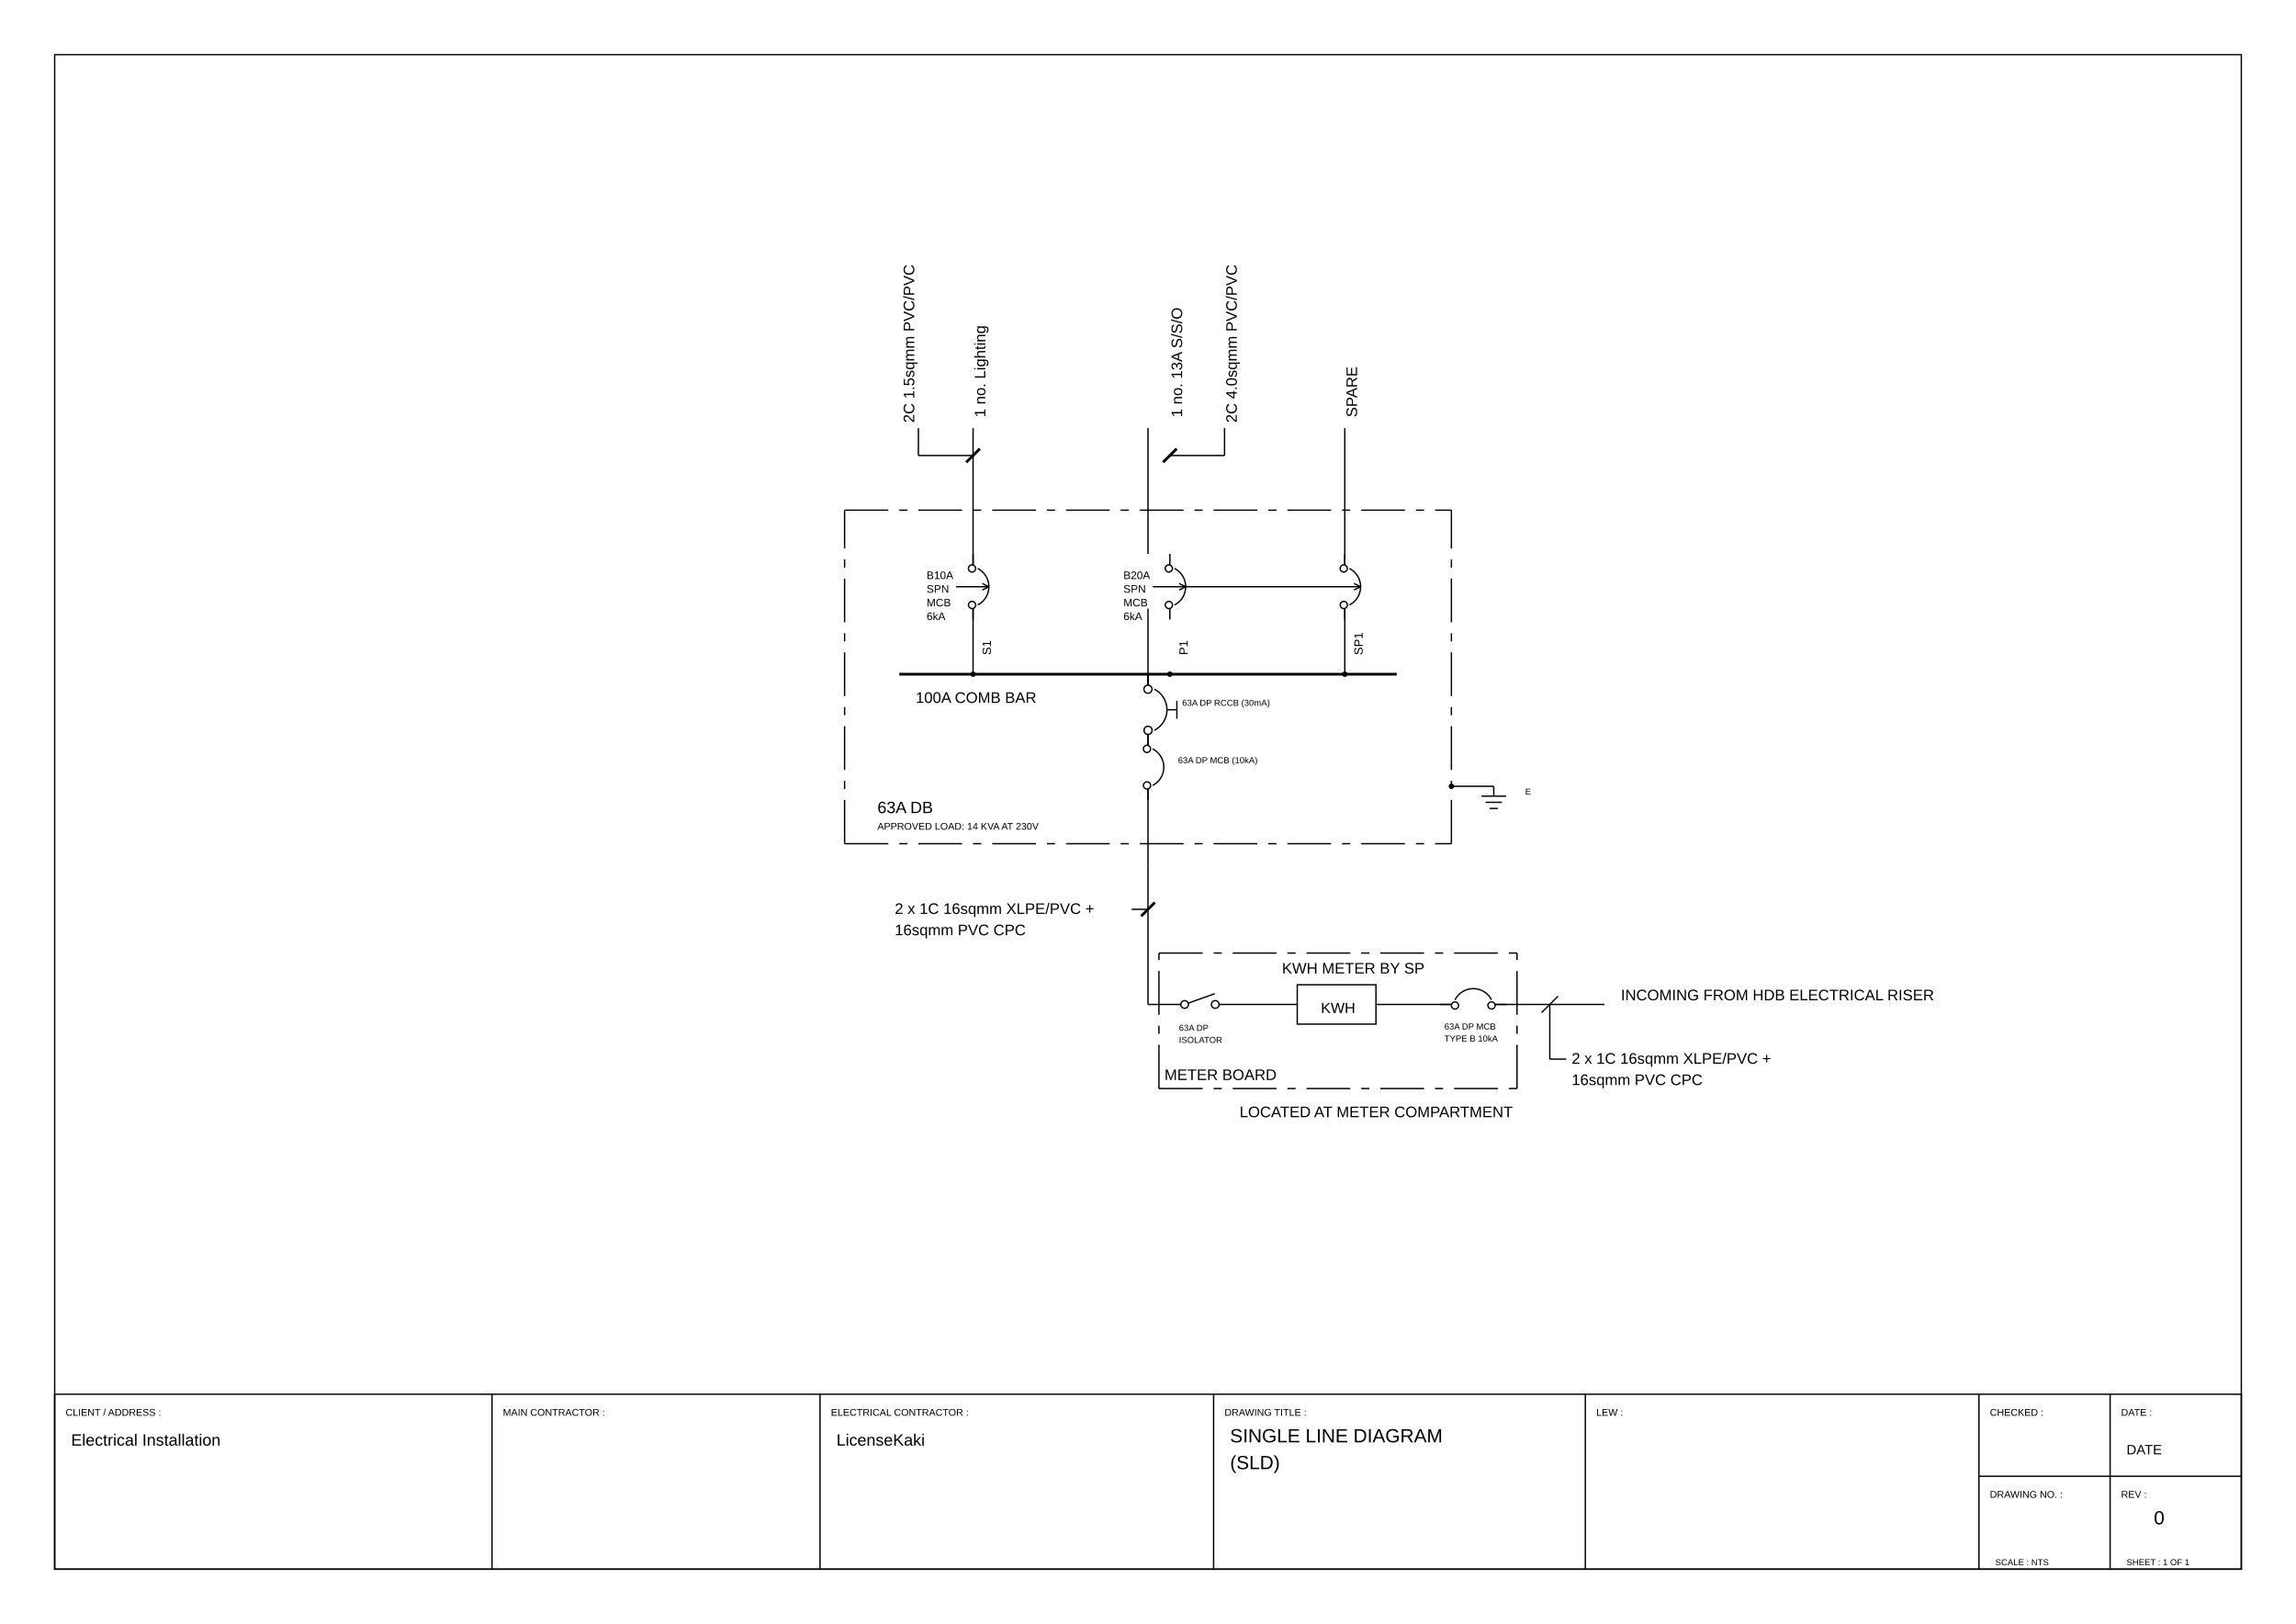
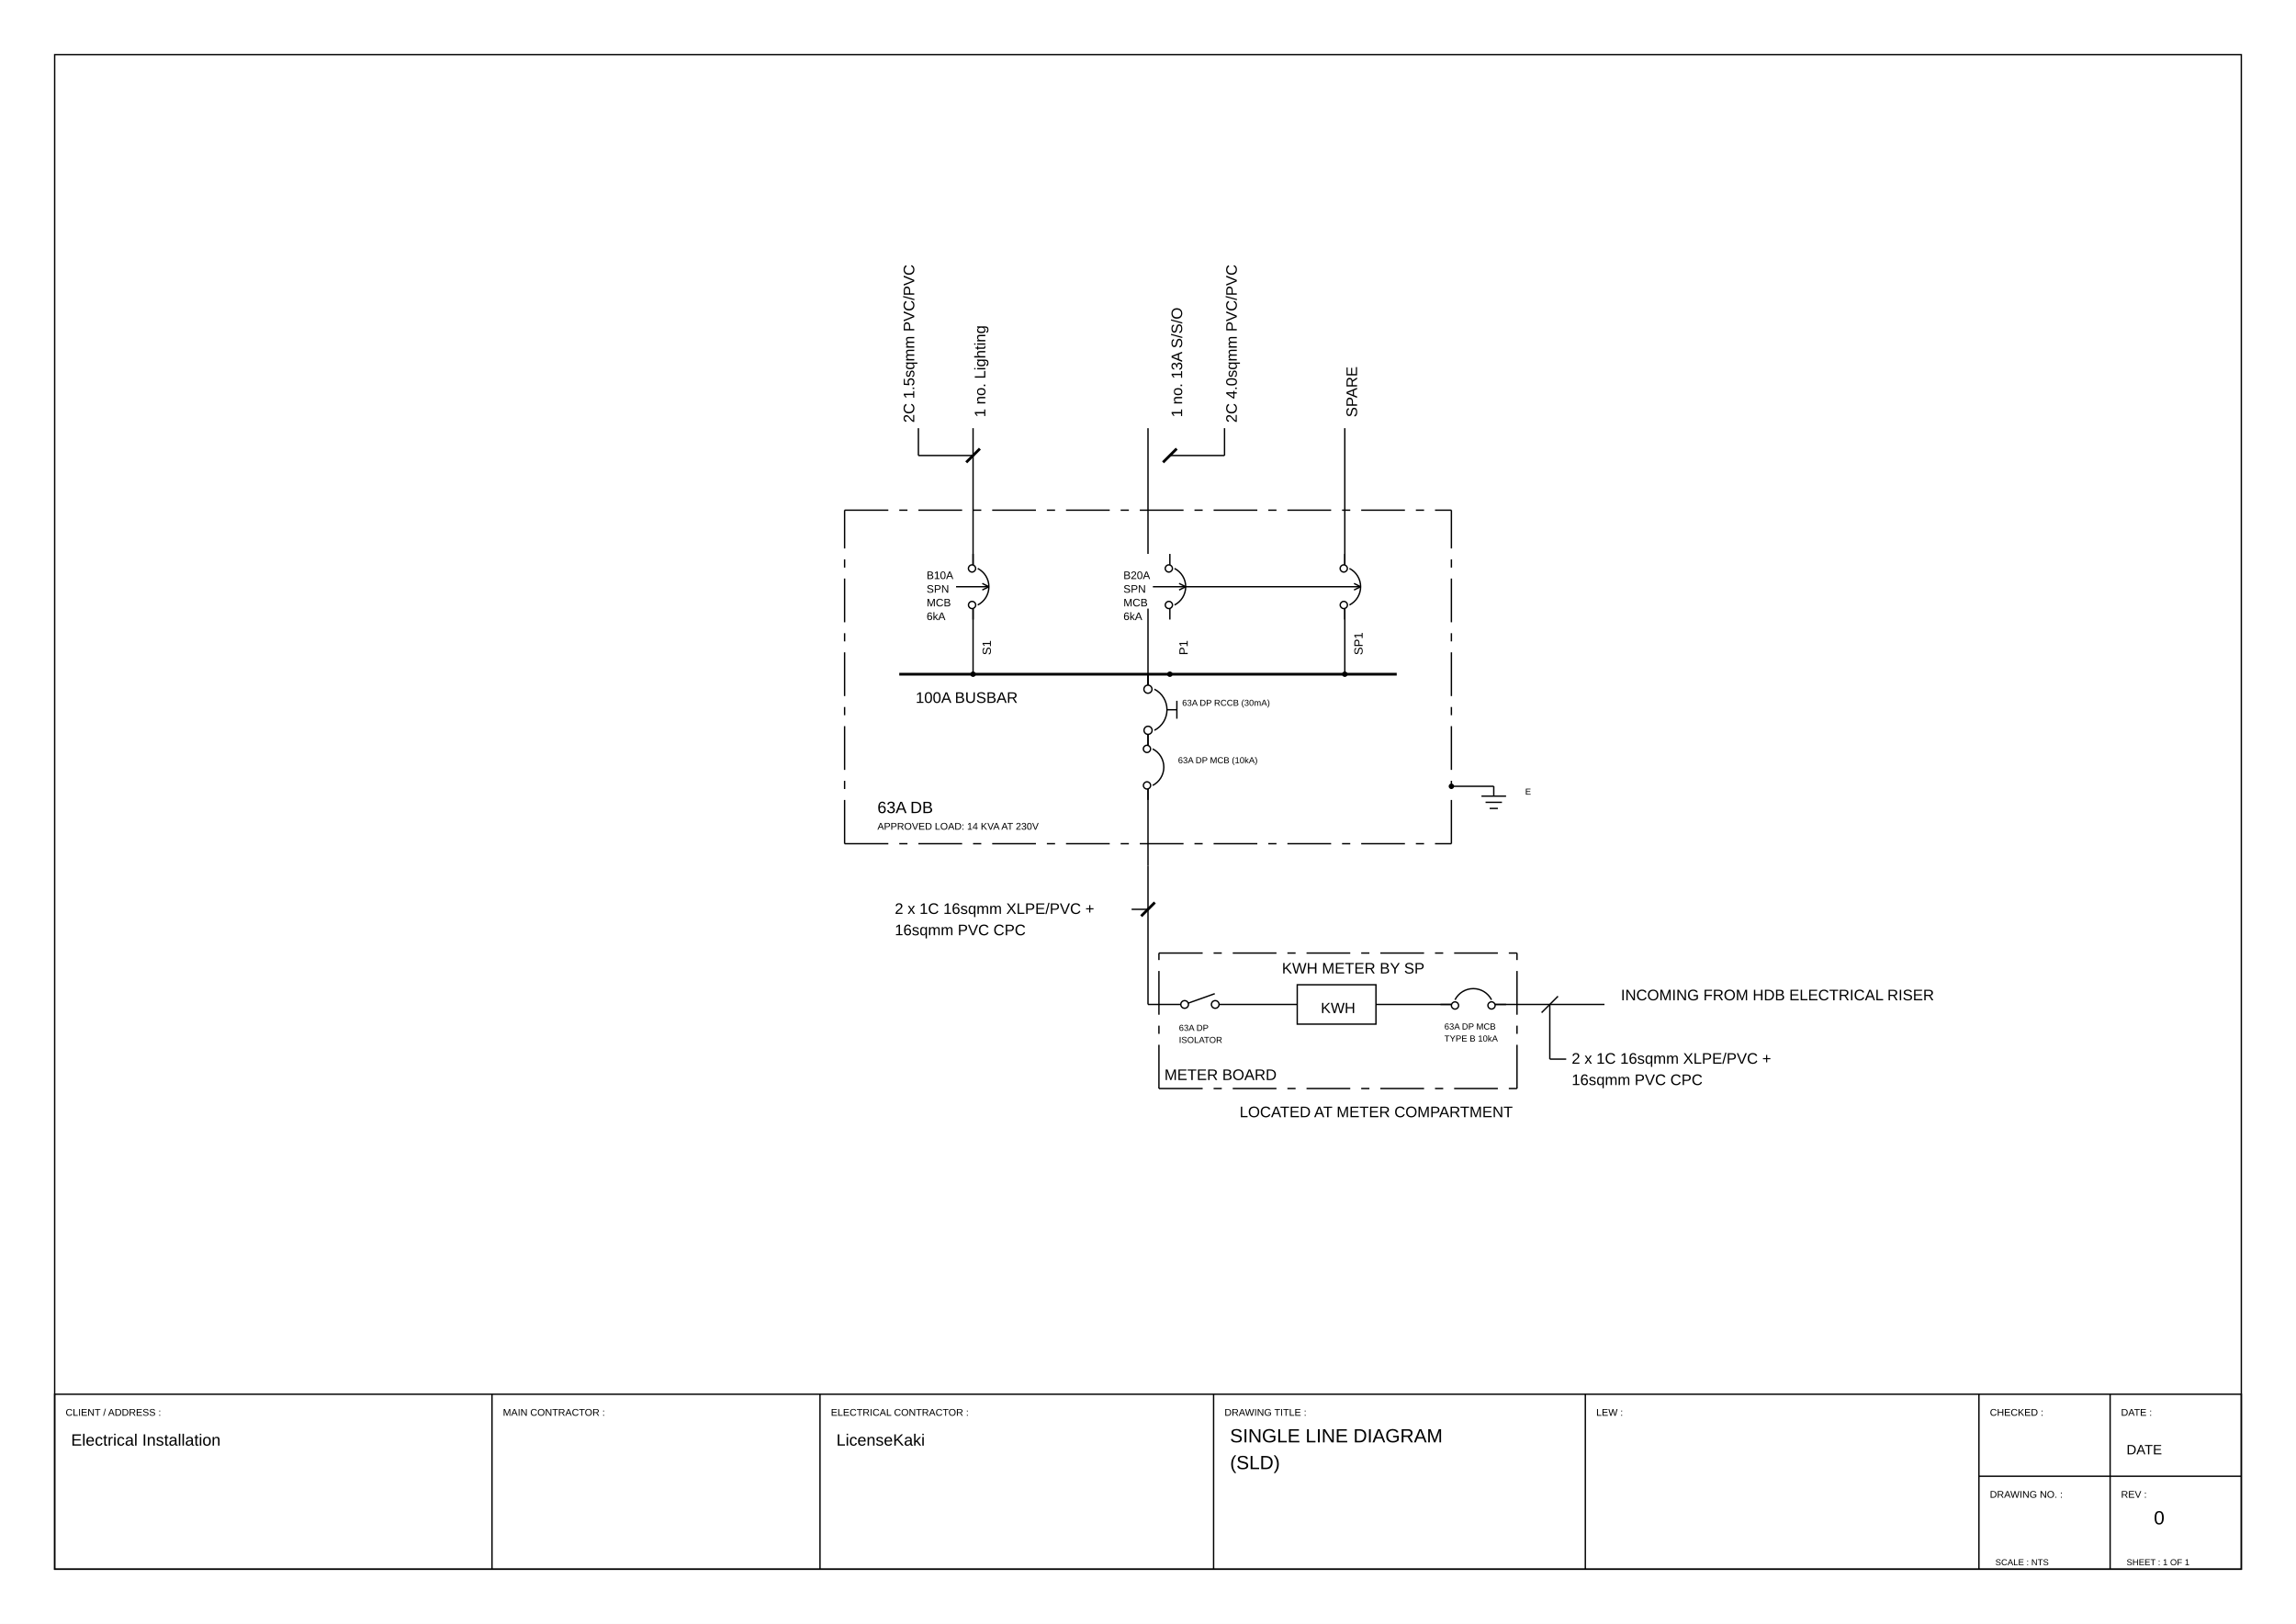
<svg xmlns="http://www.w3.org/2000/svg" viewBox="0 0 420.0 297.0" width="420.0mm" height="297.0mm">
  <rect width="420.0" height="297.0" fill="white" />
  <polygon points="10.00,287.00 410.00,287.00 410.00,10.00 10.00,10.00" stroke="#000000" stroke-width="0.25" fill="none" />
  <polygon points="10.00,287.00 410.00,287.00 410.00,255.00 10.00,255.00" stroke="#000000" stroke-width="0.25" fill="none" />
  <line x1="90.00" y1="255.00" x2="90.00" y2="287.00" stroke="#000000" stroke-width="0.25" fill="none" />
  <line x1="150.00" y1="255.00" x2="150.00" y2="287.00" stroke="#000000" stroke-width="0.25" fill="none" />
  <line x1="222.00" y1="255.00" x2="222.00" y2="287.00" stroke="#000000" stroke-width="0.25" fill="none" />
  <line x1="290.00" y1="255.00" x2="290.00" y2="287.00" stroke="#000000" stroke-width="0.25" fill="none" />
  <line x1="362.00" y1="255.00" x2="362.00" y2="287.00" stroke="#000000" stroke-width="0.25" fill="none" />
  <line x1="362.00" y1="270.00" x2="410.00" y2="270.00" stroke="#000000" stroke-width="0.25" fill="none" />
  <line x1="386.00" y1="255.00" x2="386.00" y2="287.00" stroke="#000000" stroke-width="0.25" fill="none" />
  <text x="12.00" y="258.94" font-family="Arial, Helvetica, sans-serif" font-size="1.8" fill="#000000">CLIENT / ADDRESS :</text>
  <text x="92.00" y="258.94" font-family="Arial, Helvetica, sans-serif" font-size="1.8" fill="#000000">MAIN CONTRACTOR :</text>
  <text x="152.00" y="258.94" font-family="Arial, Helvetica, sans-serif" font-size="1.8" fill="#000000">ELECTRICAL CONTRACTOR :</text>
  <text x="224.00" y="258.94" font-family="Arial, Helvetica, sans-serif" font-size="1.8" fill="#000000">DRAWING TITLE :</text>
  <text x="292.00" y="258.94" font-family="Arial, Helvetica, sans-serif" font-size="1.8" fill="#000000">LEW :</text>
  <text x="364.00" y="258.94" font-family="Arial, Helvetica, sans-serif" font-size="1.8" fill="#000000">CHECKED :</text>
  <text x="388.00" y="258.94" font-family="Arial, Helvetica, sans-serif" font-size="1.8" fill="#000000">DATE :</text>
  <text x="364.00" y="273.94" font-family="Arial, Helvetica, sans-serif" font-size="1.8" fill="#000000">DRAWING NO. :</text>
  <text x="388.00" y="273.94" font-family="Arial, Helvetica, sans-serif" font-size="1.8" fill="#000000">REV :</text>
  <circle cx="216.70" cy="183.71" r="0.70" stroke="#000000" stroke-width="0.25" fill="none" />
  <circle cx="222.30" cy="183.71" r="0.70" stroke="#000000" stroke-width="0.25" fill="none" />
  <polyline points="217.36,183.47 222.21,181.74" stroke="#000000" stroke-width="0.25" fill="none" />
  <text x="215.66" y="188.54" font-family="Arial, Helvetica, sans-serif" font-size="1.6" fill="#000000">
    <tspan x="215.66">63A DP</tspan>
    <tspan x="215.66" dy="2.2">ISOLATOR</tspan>
  </text>
  <polygon points="237.30,180.11 251.70,180.11 251.70,187.31 237.30,187.31" stroke="#000000" stroke-width="0.25" fill="none" />
  <text x="241.62" y="185.28" font-family="Arial, Helvetica, sans-serif" font-size="2.7" fill="#000000">KWH</text>
  <text x="234.50" y="178.05" font-family="Arial, Helvetica, sans-serif" font-size="2.8" fill="#000000">KWH METER BY SP</text>
  <path d="M 272.84,182.86 A 3.75,3.75 0 0,0 266.16,182.86" stroke="#000000" stroke-width="0.25" fill="none" />
  <circle cx="266.16" cy="183.90" r="0.66" stroke="#000000" stroke-width="0.25" fill="none" />
  <circle cx="272.84" cy="183.89" r="0.66" stroke="#000000" stroke-width="0.25" fill="none" />
  <line x1="265.50" y1="183.71" x2="263.50" y2="183.71" stroke="#000000" stroke-width="0.25" fill="none" />
  <line x1="273.50" y1="183.71" x2="275.50" y2="183.71" stroke="#000000" stroke-width="0.25" fill="none" />
  <text x="264.22" y="188.29" font-family="Arial, Helvetica, sans-serif" font-size="1.6" fill="#000000">
    <tspan x="264.22">63A DP MCB</tspan>
    <tspan x="264.22" dy="2.2">TYPE B 10kA</tspan>
  </text>
  <text x="296.50" y="182.95" font-family="Arial, Helvetica, sans-serif" font-size="2.8" fill="#000000">INCOMING FROM HDB ELECTRICAL RISER</text>
  <text x="287.50" y="194.55" font-family="Arial, Helvetica, sans-serif" font-size="2.8" fill="#000000">
    <tspan x="287.50">2 x 1C 16sqmm XLPE/PVC +</tspan>
    <tspan x="287.50" dy="3.9">16sqmm PVC CPC</tspan>
  </text>
  <text x="163.68" y="167.15" font-family="Arial, Helvetica, sans-serif" font-size="2.8" fill="#000000">
    <tspan x="163.68">2 x 1C 16sqmm XLPE/PVC +</tspan>
    <tspan x="163.68" dy="3.9">16sqmm PVC CPC</tspan>
  </text>
  <text x="213.00" y="197.53" font-family="Arial, Helvetica, sans-serif" font-size="2.8" fill="#000000">METER BOARD</text>
  <text x="226.75" y="204.33" font-family="Arial, Helvetica, sans-serif" font-size="2.8" fill="#000000">LOCATED AT METER COMPARTMENT</text>
  <path d="M 210.85,143.65 A 3.75,3.75 0 0,0 210.85,136.97" stroke="#000000" stroke-width="0.25" fill="none" />
  <circle cx="209.81" cy="136.97" r="0.66" stroke="#000000" stroke-width="0.25" fill="none" />
  <circle cx="209.82" cy="143.65" r="0.66" stroke="#000000" stroke-width="0.25" fill="none" />
  <line x1="210.00" y1="144.31" x2="210.00" y2="146.31" stroke="#000000" stroke-width="0.25" fill="none" />
  <line x1="210.00" y1="136.31" x2="210.00" y2="134.31" stroke="#000000" stroke-width="0.25" fill="none" />
  <text x="215.50" y="139.59" font-family="Arial, Helvetica, sans-serif" font-size="1.6" fill="#000000">63A DP MCB (10kA)</text>
  <path d="M 211.17,133.57 A 4.22,4.22 0 0,0 211.17,126.05" stroke="#000000" stroke-width="0.25" fill="none" />
  <circle cx="209.99" cy="126.05" r="0.74" stroke="#000000" stroke-width="0.25" fill="none" />
  <circle cx="210.01" cy="133.57" r="0.74" stroke="#000000" stroke-width="0.25" fill="none" />
  <line x1="213.47" y1="129.81" x2="215.28" y2="129.81" stroke="#000000" stroke-width="0.25" fill="none" />
  <line x1="215.28" y1="131.45" x2="215.28" y2="128.17" stroke="#000000" stroke-width="0.25" fill="none" />
  <line x1="210.00" y1="134.31" x2="210.00" y2="136.31" stroke="#000000" stroke-width="0.25" fill="none" />
  <line x1="210.00" y1="125.31" x2="210.00" y2="123.31" stroke="#000000" stroke-width="0.25" fill="none" />
  <text x="216.25" y="129.09" font-family="Arial, Helvetica, sans-serif" font-size="1.6" fill="#000000">63A DP RCCB (30mA)</text>
  <line x1="164.50" y1="123.31" x2="255.50" y2="123.31" stroke="#000000" stroke-width="0.50" fill="none" />
-   <text x="167.50" y="128.55" font-family="Arial, Helvetica, sans-serif" font-size="2.8" fill="#000000">100A COMB BAR</text>
+   <text x="167.50" y="128.55" font-family="Arial, Helvetica, sans-serif" font-size="2.8" fill="#000000">100A BUSBAR</text>
  <text x="179.50" y="121.57" font-family="Arial, Helvetica, sans-serif" font-size="2.2" fill="#000000" transform="rotate(-90.0,179.50,119.81)">S1</text>
  <path d="M 178.85,110.65 A 3.75,3.75 0 0,0 178.85,103.97" stroke="#000000" stroke-width="0.25" fill="none" />
  <circle cx="177.81" cy="103.97" r="0.66" stroke="#000000" stroke-width="0.25" fill="none" />
  <circle cx="177.82" cy="110.65" r="0.66" stroke="#000000" stroke-width="0.25" fill="none" />
  <line x1="178.00" y1="111.31" x2="178.00" y2="113.31" stroke="#000000" stroke-width="0.25" fill="none" />
  <line x1="178.00" y1="103.31" x2="178.00" y2="101.31" stroke="#000000" stroke-width="0.25" fill="none" />
  <line x1="174.89" y1="107.31" x2="180.89" y2="107.31" stroke="#000000" stroke-width="0.25" fill="none" />
  <line x1="180.89" y1="107.31" x2="179.69" y2="106.71" stroke="#000000" stroke-width="0.25" fill="none" />
  <line x1="180.89" y1="107.31" x2="179.69" y2="107.91" stroke="#000000" stroke-width="0.25" fill="none" />
  <text x="169.50" y="105.91" font-family="Arial, Helvetica, sans-serif" font-size="2.0" fill="#000000">B10A</text>
  <text x="169.50" y="108.41" font-family="Arial, Helvetica, sans-serif" font-size="2.0" fill="#000000">SPN</text>
  <text x="169.50" y="110.91" font-family="Arial, Helvetica, sans-serif" font-size="2.0" fill="#000000">MCB</text>
  <text x="169.50" y="113.41" font-family="Arial, Helvetica, sans-serif" font-size="2.0" fill="#000000">6kA</text>
  <text x="178.00" y="78.55" font-family="Arial, Helvetica, sans-serif" font-size="2.8" fill="#000000" transform="rotate(-90.0,178.00,76.31)">1 no. Lighting</text>
  <text x="215.50" y="121.57" font-family="Arial, Helvetica, sans-serif" font-size="2.2" fill="#000000" transform="rotate(-90.0,215.50,119.81)">P1</text>
  <path d="M 214.85,110.65 A 3.75,3.75 0 0,0 214.85,103.97" stroke="#000000" stroke-width="0.25" fill="none" />
  <circle cx="213.81" cy="103.97" r="0.66" stroke="#000000" stroke-width="0.25" fill="none" />
  <circle cx="213.82" cy="110.65" r="0.66" stroke="#000000" stroke-width="0.25" fill="none" />
  <line x1="214.00" y1="111.31" x2="214.00" y2="113.31" stroke="#000000" stroke-width="0.25" fill="none" />
  <line x1="214.00" y1="103.31" x2="214.00" y2="101.31" stroke="#000000" stroke-width="0.25" fill="none" />
  <line x1="210.89" y1="107.31" x2="216.89" y2="107.31" stroke="#000000" stroke-width="0.25" fill="none" />
  <line x1="216.89" y1="107.31" x2="215.69" y2="106.71" stroke="#000000" stroke-width="0.25" fill="none" />
  <line x1="216.89" y1="107.31" x2="215.69" y2="107.91" stroke="#000000" stroke-width="0.25" fill="none" />
  <text x="205.50" y="105.91" font-family="Arial, Helvetica, sans-serif" font-size="2.0" fill="#000000">B20A</text>
  <text x="205.50" y="108.41" font-family="Arial, Helvetica, sans-serif" font-size="2.0" fill="#000000">SPN</text>
  <text x="205.50" y="110.91" font-family="Arial, Helvetica, sans-serif" font-size="2.0" fill="#000000">MCB</text>
  <text x="205.50" y="113.41" font-family="Arial, Helvetica, sans-serif" font-size="2.0" fill="#000000">6kA</text>
  <text x="214.00" y="78.55" font-family="Arial, Helvetica, sans-serif" font-size="2.8" fill="#000000" transform="rotate(-90.0,214.00,76.31)">1 no. 13A S/S/O</text>
  <text x="247.50" y="121.57" font-family="Arial, Helvetica, sans-serif" font-size="2.2" fill="#000000" transform="rotate(-90.0,247.50,119.81)">SP1</text>
  <path d="M 246.85,110.65 A 3.75,3.75 0 0,0 246.85,103.97" stroke="#000000" stroke-width="0.25" fill="none" />
  <circle cx="245.81" cy="103.97" r="0.66" stroke="#000000" stroke-width="0.25" fill="none" />
  <circle cx="245.82" cy="110.65" r="0.66" stroke="#000000" stroke-width="0.25" fill="none" />
  <line x1="246.00" y1="111.31" x2="246.00" y2="113.31" stroke="#000000" stroke-width="0.25" fill="none" />
  <line x1="246.00" y1="103.31" x2="246.00" y2="101.31" stroke="#000000" stroke-width="0.25" fill="none" />
  <line x1="216.89" y1="107.31" x2="248.89" y2="107.31" stroke="#000000" stroke-width="0.25" fill="none" />
  <line x1="248.89" y1="107.31" x2="247.69" y2="106.71" stroke="#000000" stroke-width="0.25" fill="none" />
  <line x1="248.89" y1="107.31" x2="247.69" y2="107.91" stroke="#000000" stroke-width="0.25" fill="none" />
  <text x="246.00" y="78.55" font-family="Arial, Helvetica, sans-serif" font-size="2.8" fill="#000000" transform="rotate(-90.0,246.00,76.31)">SPARE</text>
  <text x="165.00" y="79.55" font-family="Arial, Helvetica, sans-serif" font-size="2.8" fill="#000000" transform="rotate(-90.0,165.00,77.31)">2C 1.5sqmm PVC/PVC</text>
  <text x="224.00" y="79.55" font-family="Arial, Helvetica, sans-serif" font-size="2.8" fill="#000000" transform="rotate(-90.0,224.00,77.31)">2C 4.0sqmm PVC/PVC</text>
  <text x="160.50" y="148.71" font-family="Arial, Helvetica, sans-serif" font-size="3.0" fill="#000000">63A DB</text>
  <text x="160.50" y="151.75" font-family="Arial, Helvetica, sans-serif" font-size="1.8" fill="#000000">APPROVED LOAD: 14 KVA AT 230V</text>
  <line x1="273.25" y1="143.81" x2="273.25" y2="145.61" stroke="#000000" stroke-width="0.25" fill="none" />
  <line x1="271.00" y1="145.61" x2="275.50" y2="145.61" stroke="#000000" stroke-width="0.25" fill="none" />
  <line x1="271.75" y1="146.74" x2="274.75" y2="146.74" stroke="#000000" stroke-width="0.25" fill="none" />
  <line x1="272.50" y1="147.86" x2="274.00" y2="147.86" stroke="#000000" stroke-width="0.25" fill="none" />
  <text x="279.00" y="145.34" font-family="Arial, Helvetica, sans-serif" font-size="1.6" fill="#000000">E</text>
  <line x1="210.00" y1="183.71" x2="216.00" y2="183.71" stroke="#000000" stroke-width="0.25" fill="none" />
  <line x1="223.00" y1="183.71" x2="237.30" y2="183.71" stroke="#000000" stroke-width="0.25" fill="none" />
  <line x1="251.70" y1="183.71" x2="265.50" y2="183.71" stroke="#000000" stroke-width="0.25" fill="none" />
  <line x1="273.50" y1="183.71" x2="293.50" y2="183.71" stroke="#000000" stroke-width="0.25" fill="none" />
  <line x1="282.00" y1="185.21" x2="285.00" y2="182.21" stroke="#000000" stroke-width="0.25" fill="none" />
  <line x1="283.50" y1="183.71" x2="283.50" y2="193.71" stroke="#000000" stroke-width="0.25" fill="none" />
  <line x1="283.50" y1="193.71" x2="286.50" y2="193.71" stroke="#000000" stroke-width="0.25" fill="none" />
  <line x1="210.00" y1="183.71" x2="210.00" y2="158.31" stroke="#000000" stroke-width="0.25" fill="none" />
  <line x1="210.00" y1="166.31" x2="207.00" y2="166.31" stroke="#000000" stroke-width="0.25" fill="none" />
  <line x1="210.00" y1="158.31" x2="210.00" y2="144.31" stroke="#000000" stroke-width="0.25" fill="none" />
  <line x1="210.00" y1="125.31" x2="210.00" y2="123.31" stroke="#000000" stroke-width="0.25" fill="none" />
  <line x1="178.00" y1="123.31" x2="178.00" y2="111.31" stroke="#000000" stroke-width="0.25" fill="none" />
  <line x1="178.00" y1="103.31" x2="178.00" y2="78.31" stroke="#000000" stroke-width="0.25" fill="none" />
  <line x1="210.00" y1="125.31" x2="210.00" y2="111.31" stroke="#000000" stroke-width="0.25" fill="none" />
  <line x1="210.00" y1="101.31" x2="210.00" y2="78.31" stroke="#000000" stroke-width="0.25" fill="none" />
  <line x1="246.00" y1="123.31" x2="246.00" y2="111.31" stroke="#000000" stroke-width="0.25" fill="none" />
  <line x1="246.00" y1="103.31" x2="246.00" y2="78.31" stroke="#000000" stroke-width="0.25" fill="none" />
  <line x1="168.00" y1="83.31" x2="178.00" y2="83.31" stroke="#000000" stroke-width="0.25" fill="none" />
  <line x1="168.00" y1="83.31" x2="168.00" y2="78.31" stroke="#000000" stroke-width="0.25" fill="none" />
  <line x1="214.00" y1="83.31" x2="224.00" y2="83.31" stroke="#000000" stroke-width="0.25" fill="none" />
  <line x1="224.00" y1="83.31" x2="224.00" y2="78.31" stroke="#000000" stroke-width="0.25" fill="none" />
  <line x1="265.50" y1="143.81" x2="273.25" y2="143.81" stroke="#000000" stroke-width="0.25" fill="none" />
  <line x1="208.75" y1="167.56" x2="211.25" y2="165.06" stroke="#000000" stroke-width="0.50" fill="none" />
  <line x1="176.75" y1="84.56" x2="179.25" y2="82.06" stroke="#000000" stroke-width="0.50" fill="none" />
  <line x1="212.75" y1="84.56" x2="215.25" y2="82.06" stroke="#000000" stroke-width="0.50" fill="none" />
  <line x1="212.00" y1="199.09" x2="220.00" y2="199.09" stroke="#000000" stroke-width="0.25" fill="none" />
  <line x1="222.00" y1="199.09" x2="223.50" y2="199.09" stroke="#000000" stroke-width="0.25" fill="none" />
  <line x1="225.50" y1="199.09" x2="233.50" y2="199.09" stroke="#000000" stroke-width="0.25" fill="none" />
  <line x1="235.50" y1="199.09" x2="237.00" y2="199.09" stroke="#000000" stroke-width="0.25" fill="none" />
  <line x1="239.00" y1="199.09" x2="247.00" y2="199.09" stroke="#000000" stroke-width="0.25" fill="none" />
  <line x1="249.00" y1="199.09" x2="250.50" y2="199.09" stroke="#000000" stroke-width="0.25" fill="none" />
  <line x1="252.50" y1="199.09" x2="260.50" y2="199.09" stroke="#000000" stroke-width="0.25" fill="none" />
  <line x1="262.50" y1="199.09" x2="264.00" y2="199.09" stroke="#000000" stroke-width="0.25" fill="none" />
  <line x1="266.00" y1="199.09" x2="274.00" y2="199.09" stroke="#000000" stroke-width="0.25" fill="none" />
  <line x1="276.00" y1="199.09" x2="277.50" y2="199.09" stroke="#000000" stroke-width="0.25" fill="none" />
  <line x1="212.00" y1="174.31" x2="220.00" y2="174.31" stroke="#000000" stroke-width="0.25" fill="none" />
  <line x1="222.00" y1="174.31" x2="223.50" y2="174.31" stroke="#000000" stroke-width="0.25" fill="none" />
  <line x1="225.50" y1="174.31" x2="233.50" y2="174.31" stroke="#000000" stroke-width="0.25" fill="none" />
  <line x1="235.50" y1="174.31" x2="237.00" y2="174.31" stroke="#000000" stroke-width="0.25" fill="none" />
  <line x1="239.00" y1="174.31" x2="247.00" y2="174.31" stroke="#000000" stroke-width="0.25" fill="none" />
  <line x1="249.00" y1="174.31" x2="250.50" y2="174.31" stroke="#000000" stroke-width="0.25" fill="none" />
  <line x1="252.50" y1="174.31" x2="260.50" y2="174.31" stroke="#000000" stroke-width="0.25" fill="none" />
  <line x1="262.50" y1="174.31" x2="264.00" y2="174.31" stroke="#000000" stroke-width="0.25" fill="none" />
  <line x1="266.00" y1="174.31" x2="274.00" y2="174.31" stroke="#000000" stroke-width="0.25" fill="none" />
  <line x1="276.00" y1="174.31" x2="277.50" y2="174.31" stroke="#000000" stroke-width="0.25" fill="none" />
  <line x1="212.00" y1="199.09" x2="212.00" y2="191.09" stroke="#000000" stroke-width="0.25" fill="none" />
  <line x1="212.00" y1="189.09" x2="212.00" y2="187.59" stroke="#000000" stroke-width="0.25" fill="none" />
  <line x1="212.00" y1="185.59" x2="212.00" y2="177.59" stroke="#000000" stroke-width="0.25" fill="none" />
  <line x1="212.00" y1="175.59" x2="212.00" y2="174.31" stroke="#000000" stroke-width="0.25" fill="none" />
  <line x1="277.50" y1="199.09" x2="277.50" y2="191.09" stroke="#000000" stroke-width="0.25" fill="none" />
  <line x1="277.50" y1="189.09" x2="277.50" y2="187.59" stroke="#000000" stroke-width="0.25" fill="none" />
  <line x1="277.50" y1="185.59" x2="277.50" y2="177.59" stroke="#000000" stroke-width="0.25" fill="none" />
  <line x1="277.50" y1="175.59" x2="277.50" y2="174.31" stroke="#000000" stroke-width="0.25" fill="none" />
  <line x1="154.50" y1="154.31" x2="162.50" y2="154.31" stroke="#000000" stroke-width="0.25" fill="none" />
  <line x1="164.50" y1="154.31" x2="166.00" y2="154.31" stroke="#000000" stroke-width="0.25" fill="none" />
  <line x1="168.00" y1="154.31" x2="176.00" y2="154.31" stroke="#000000" stroke-width="0.25" fill="none" />
  <line x1="178.00" y1="154.31" x2="179.50" y2="154.31" stroke="#000000" stroke-width="0.25" fill="none" />
  <line x1="181.50" y1="154.31" x2="189.50" y2="154.31" stroke="#000000" stroke-width="0.25" fill="none" />
  <line x1="191.50" y1="154.31" x2="193.00" y2="154.31" stroke="#000000" stroke-width="0.25" fill="none" />
  <line x1="195.00" y1="154.31" x2="203.00" y2="154.31" stroke="#000000" stroke-width="0.25" fill="none" />
  <line x1="205.00" y1="154.31" x2="206.50" y2="154.31" stroke="#000000" stroke-width="0.25" fill="none" />
  <line x1="208.50" y1="154.31" x2="216.50" y2="154.31" stroke="#000000" stroke-width="0.25" fill="none" />
  <line x1="218.50" y1="154.31" x2="220.00" y2="154.31" stroke="#000000" stroke-width="0.25" fill="none" />
  <line x1="222.00" y1="154.31" x2="230.00" y2="154.31" stroke="#000000" stroke-width="0.25" fill="none" />
  <line x1="232.00" y1="154.31" x2="233.50" y2="154.31" stroke="#000000" stroke-width="0.25" fill="none" />
  <line x1="235.50" y1="154.31" x2="243.50" y2="154.31" stroke="#000000" stroke-width="0.25" fill="none" />
  <line x1="245.50" y1="154.31" x2="247.00" y2="154.31" stroke="#000000" stroke-width="0.25" fill="none" />
  <line x1="249.00" y1="154.31" x2="257.00" y2="154.31" stroke="#000000" stroke-width="0.25" fill="none" />
  <line x1="259.00" y1="154.31" x2="260.50" y2="154.31" stroke="#000000" stroke-width="0.25" fill="none" />
  <line x1="262.50" y1="154.31" x2="265.50" y2="154.31" stroke="#000000" stroke-width="0.25" fill="none" />
  <line x1="154.50" y1="93.31" x2="162.50" y2="93.31" stroke="#000000" stroke-width="0.25" fill="none" />
  <line x1="164.50" y1="93.31" x2="166.00" y2="93.31" stroke="#000000" stroke-width="0.25" fill="none" />
  <line x1="168.00" y1="93.31" x2="176.00" y2="93.31" stroke="#000000" stroke-width="0.25" fill="none" />
  <line x1="178.00" y1="93.31" x2="179.50" y2="93.31" stroke="#000000" stroke-width="0.25" fill="none" />
  <line x1="181.50" y1="93.31" x2="189.50" y2="93.31" stroke="#000000" stroke-width="0.25" fill="none" />
  <line x1="191.50" y1="93.31" x2="193.00" y2="93.31" stroke="#000000" stroke-width="0.25" fill="none" />
  <line x1="195.00" y1="93.31" x2="203.00" y2="93.31" stroke="#000000" stroke-width="0.25" fill="none" />
  <line x1="205.00" y1="93.31" x2="206.50" y2="93.31" stroke="#000000" stroke-width="0.25" fill="none" />
  <line x1="208.50" y1="93.31" x2="216.50" y2="93.31" stroke="#000000" stroke-width="0.25" fill="none" />
  <line x1="218.50" y1="93.31" x2="220.00" y2="93.31" stroke="#000000" stroke-width="0.25" fill="none" />
  <line x1="222.00" y1="93.31" x2="230.00" y2="93.31" stroke="#000000" stroke-width="0.25" fill="none" />
  <line x1="232.00" y1="93.31" x2="233.50" y2="93.31" stroke="#000000" stroke-width="0.25" fill="none" />
  <line x1="235.50" y1="93.31" x2="243.50" y2="93.31" stroke="#000000" stroke-width="0.25" fill="none" />
  <line x1="245.50" y1="93.31" x2="247.00" y2="93.31" stroke="#000000" stroke-width="0.25" fill="none" />
  <line x1="249.00" y1="93.31" x2="257.00" y2="93.31" stroke="#000000" stroke-width="0.25" fill="none" />
  <line x1="259.00" y1="93.31" x2="260.50" y2="93.31" stroke="#000000" stroke-width="0.25" fill="none" />
  <line x1="262.50" y1="93.31" x2="265.50" y2="93.31" stroke="#000000" stroke-width="0.25" fill="none" />
  <line x1="154.50" y1="154.31" x2="154.50" y2="146.31" stroke="#000000" stroke-width="0.25" fill="none" />
  <line x1="154.50" y1="144.31" x2="154.50" y2="142.81" stroke="#000000" stroke-width="0.25" fill="none" />
  <line x1="154.50" y1="140.81" x2="154.50" y2="132.81" stroke="#000000" stroke-width="0.25" fill="none" />
  <line x1="154.50" y1="130.81" x2="154.50" y2="129.31" stroke="#000000" stroke-width="0.25" fill="none" />
  <line x1="154.50" y1="127.31" x2="154.50" y2="119.31" stroke="#000000" stroke-width="0.25" fill="none" />
  <line x1="154.50" y1="117.31" x2="154.50" y2="115.81" stroke="#000000" stroke-width="0.25" fill="none" />
  <line x1="154.50" y1="113.81" x2="154.50" y2="105.81" stroke="#000000" stroke-width="0.25" fill="none" />
  <line x1="154.50" y1="103.81" x2="154.50" y2="102.31" stroke="#000000" stroke-width="0.25" fill="none" />
  <line x1="154.50" y1="100.31" x2="154.50" y2="93.31" stroke="#000000" stroke-width="0.25" fill="none" />
  <line x1="265.50" y1="154.31" x2="265.50" y2="146.31" stroke="#000000" stroke-width="0.25" fill="none" />
  <line x1="265.50" y1="144.31" x2="265.50" y2="142.81" stroke="#000000" stroke-width="0.25" fill="none" />
  <line x1="265.50" y1="140.81" x2="265.50" y2="132.81" stroke="#000000" stroke-width="0.25" fill="none" />
  <line x1="265.50" y1="130.81" x2="265.50" y2="129.31" stroke="#000000" stroke-width="0.25" fill="none" />
  <line x1="265.50" y1="127.31" x2="265.50" y2="119.31" stroke="#000000" stroke-width="0.25" fill="none" />
  <line x1="265.50" y1="117.31" x2="265.50" y2="115.81" stroke="#000000" stroke-width="0.25" fill="none" />
  <line x1="265.50" y1="113.81" x2="265.50" y2="105.81" stroke="#000000" stroke-width="0.25" fill="none" />
  <line x1="265.50" y1="103.81" x2="265.50" y2="102.31" stroke="#000000" stroke-width="0.25" fill="none" />
  <line x1="265.50" y1="100.31" x2="265.50" y2="93.31" stroke="#000000" stroke-width="0.25" fill="none" />
  <circle cx="178.00" cy="123.31" r="0.50" fill="rgb(0,0,0)" stroke="none" />
  <circle cx="214.00" cy="123.31" r="0.50" fill="rgb(0,0,0)" stroke="none" />
  <circle cx="246.00" cy="123.31" r="0.50" fill="rgb(0,0,0)" stroke="none" />
  <circle cx="265.50" cy="143.81" r="0.50" fill="rgb(0,0,0)" stroke="none" />
  <text x="13.00" y="264.40" font-family="Arial, Helvetica, sans-serif" font-size="3.0" fill="#000000">Electrical Installation</text>
  <text x="153.00" y="264.40" font-family="Arial, Helvetica, sans-serif" font-size="3.0" fill="#000000">LicenseKaki</text>
  <text x="225.00" y="263.80" font-family="Arial, Helvetica, sans-serif" font-size="3.5" fill="#000000">
    <tspan x="225.00">SINGLE LINE DIAGRAM</tspan>
    <tspan x="225.00" dy="4.9">(SLD)</tspan>
  </text>
  <text x="389.00" y="266.00" font-family="Arial, Helvetica, sans-serif" font-size="2.5" fill="#000000">DATE</text>
  <text x="365.00" y="278.00" font-family="Arial, Helvetica, sans-serif" font-size="2.5" fill="#000000" />
  <text x="394.00" y="278.80" font-family="Arial, Helvetica, sans-serif" font-size="3.5" fill="#000000">0</text>
  <text x="365.00" y="286.28" font-family="Arial, Helvetica, sans-serif" font-size="1.6" fill="#000000">SCALE : NTS</text>
  <text x="389.00" y="286.28" font-family="Arial, Helvetica, sans-serif" font-size="1.6" fill="#000000">SHEET : 1 OF 1</text>
</svg>
